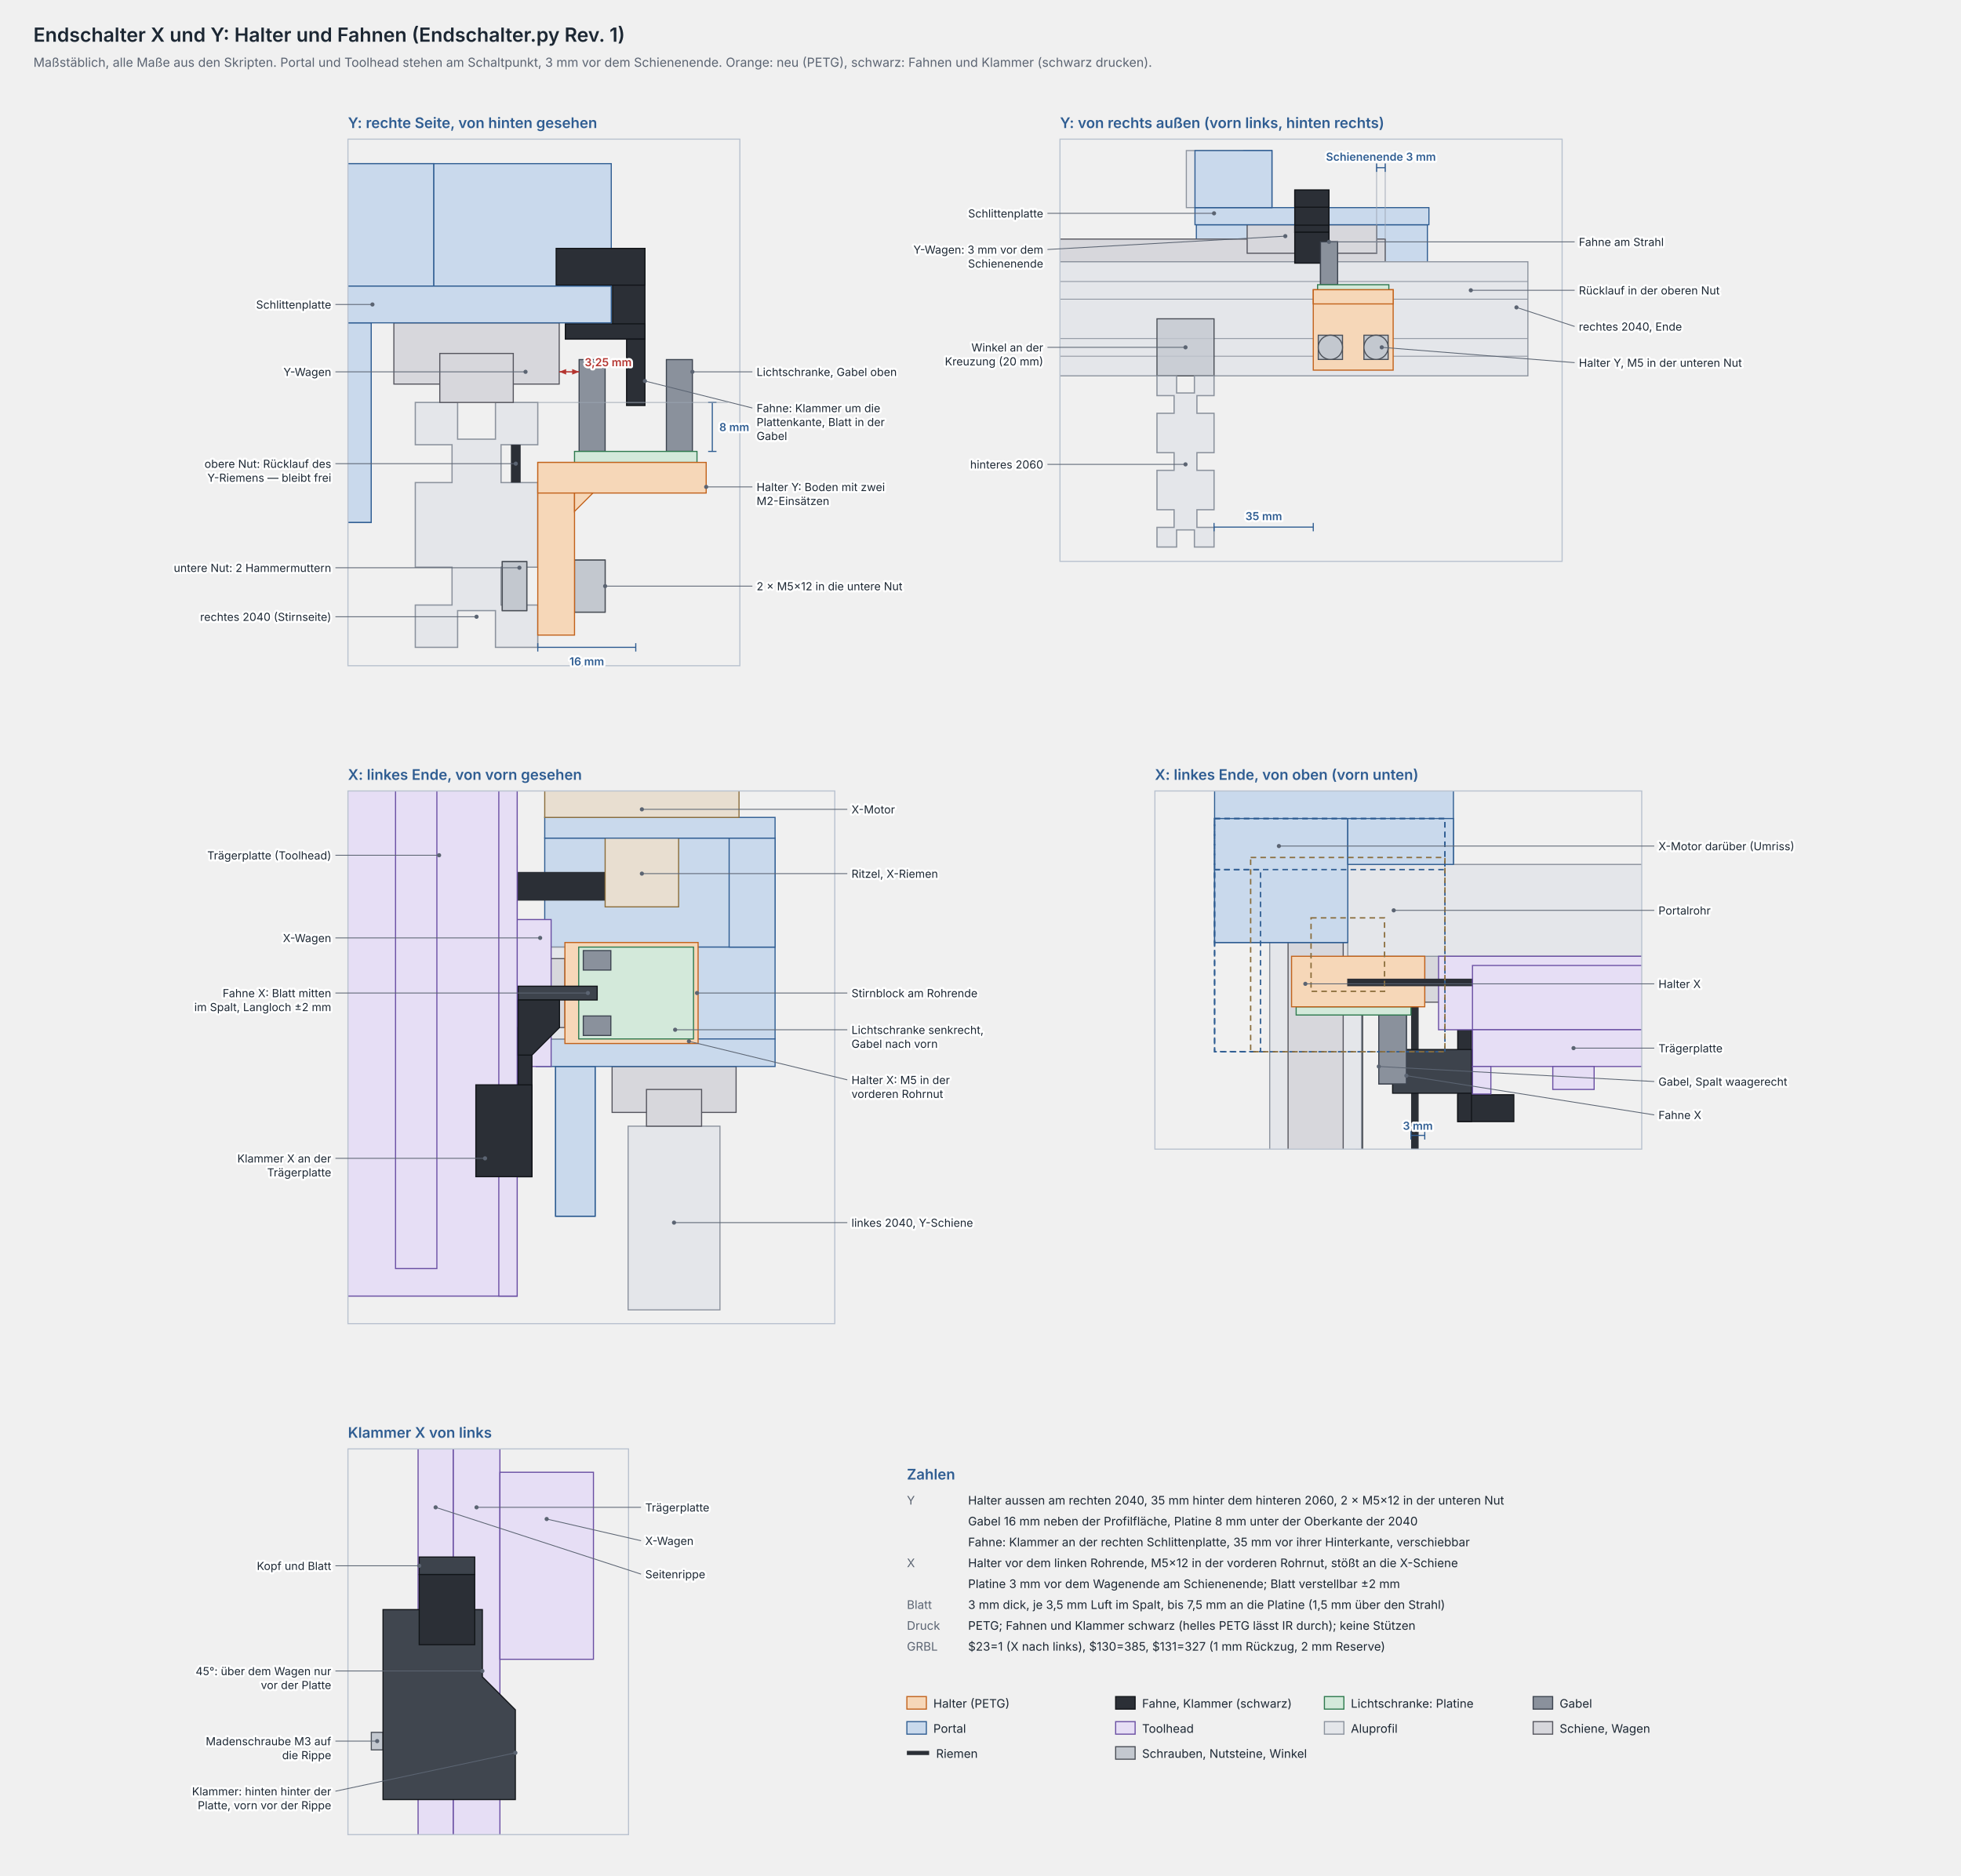
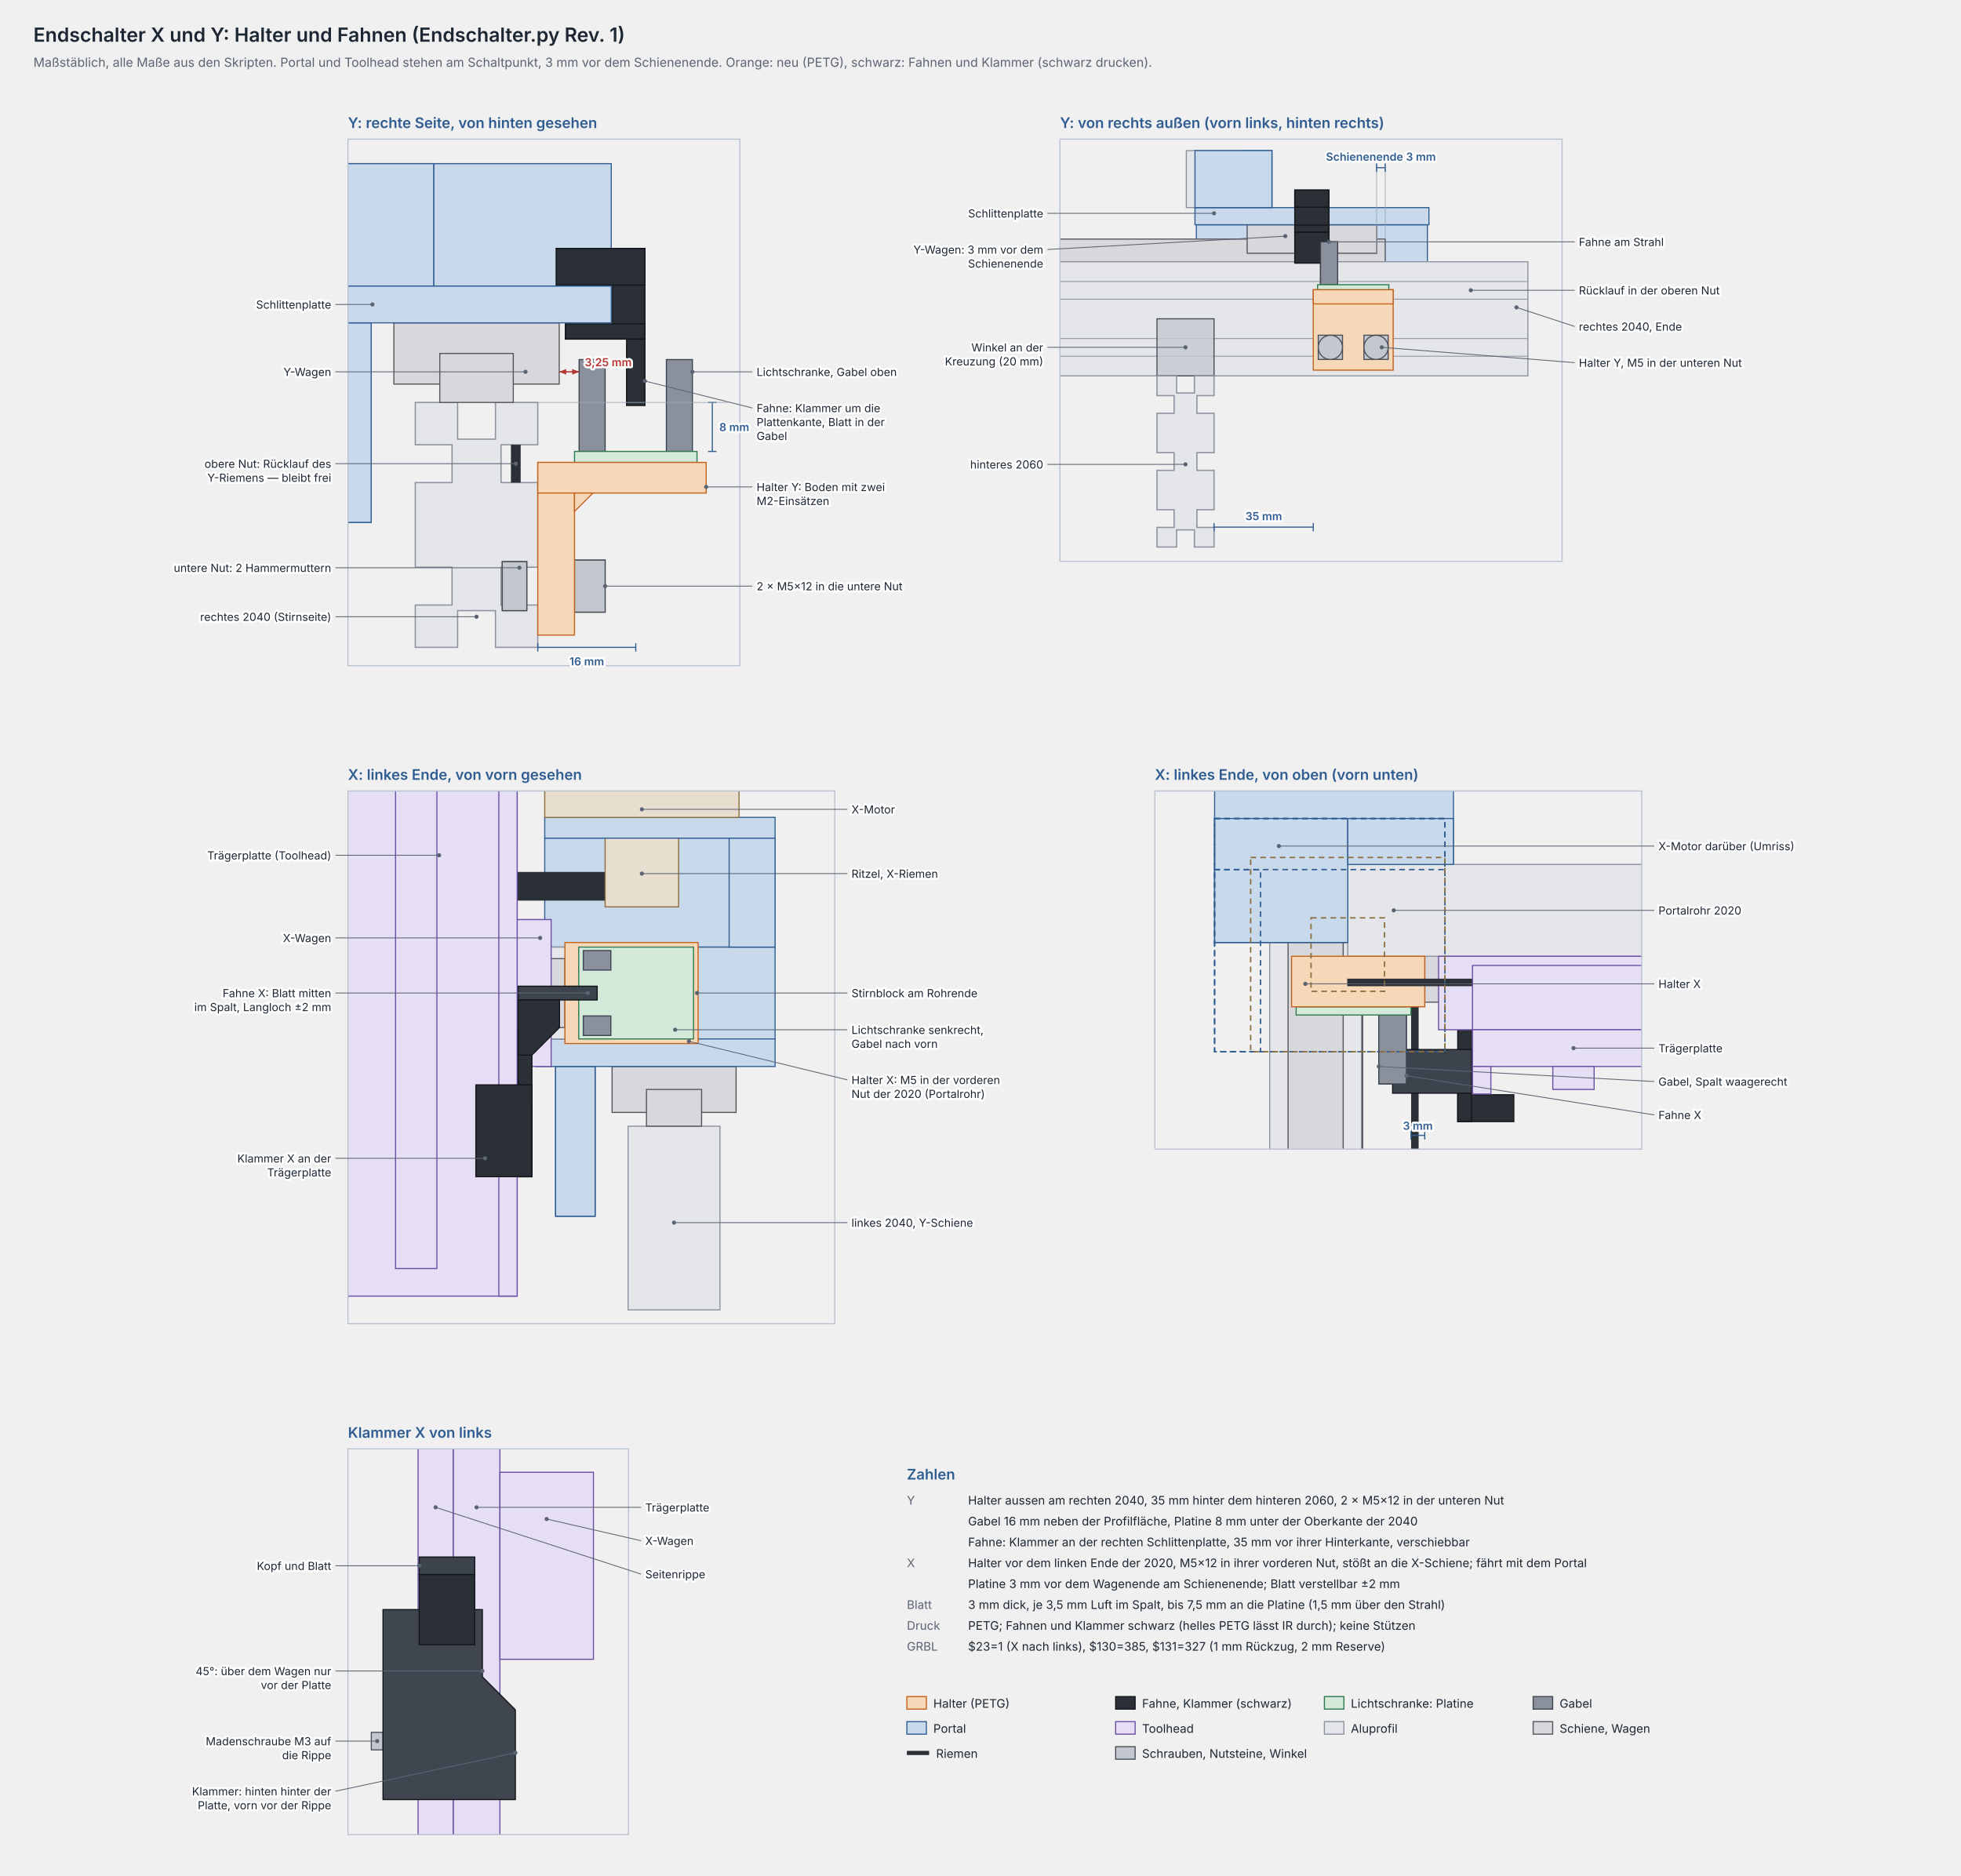
<svg xmlns="http://www.w3.org/2000/svg" width="1409" height="1348" viewBox="0 0 1409 1348" font-family="Inter, Helvetica, Arial, sans-serif">
  <text x="24.0" y="30.0" font-size="14" fill="#1c2733" text-anchor="start" font-weight="600">Endschalter X und Y: Halter und Fahnen (Endschalter.py Rev. 1)</text>
  <text x="24.0" y="48.0" font-size="9" fill="#5b6472" text-anchor="start">Maßstäblich, alle Maße aus den Skripten. Portal und Toolhead stehen am Schaltpunkt, 3 mm vor dem Schienenende. Orange: neu (PETG), schwarz: Fahnen und Klammer (schwarz drucken).</text>
  <clipPath id="y1">
    <rect x="250.0" y="100.0" width="281.6" height="378.4" />
  </clipPath>
  <g clip-path="url(#y1)">
    <polygon points="298.4,465.2 328.8,465.2 328.8,438.8 356.0,438.8 356.0,465.2 386.4,465.2 386.4,434.8 360.0,434.8 360.0,407.6 386.4,407.6 386.4,346.8 360.0,346.8 360.0,319.6 386.4,319.6 386.4,289.2 356.0,289.2 356.0,315.6 328.8,315.6 328.8,289.2 298.4,289.2 298.4,319.6 324.8,319.6 324.8,346.8 298.4,346.8 298.4,407.6 324.8,407.6 324.8,434.8 298.4,434.8" fill="#e4e6ea" stroke="#8c939e" stroke-width="0.9" />
    <rect x="-1888.4" y="117.6" width="2200.0" height="88.0" fill="#e4e6ea" stroke="#8c939e" stroke-width="0.8" />
    <rect x="228.9" y="232.0" width="37.8" height="143.4" fill="#c9d9ec" stroke="#2f5d92" stroke-width="0.8" />
    <rect x="311.6" y="117.6" width="127.6" height="88.0" fill="#c9d9ec" stroke="#2f5d92" stroke-width="0.8" />
    <rect x="210.4" y="117.6" width="101.2" height="88.0" fill="#c9d9ec" stroke="#2f5d92" stroke-width="0.8" />
    <rect x="440.1" y="178.5" width="23.3" height="65.1" fill="#2b2f36" stroke="#111418" stroke-width="0.8" />
    <rect x="399.6" y="178.5" width="63.8" height="26.4" fill="#2b2f36" stroke="#111418" stroke-width="0.8" />
    <rect x="406.2" y="232.7" width="57.2" height="11.0" fill="#2b2f36" stroke="#111418" stroke-width="0.8" />
    <rect x="450.2" y="243.7" width="13.2" height="47.7" fill="#2b2f36" stroke="#111418" stroke-width="0.8" />
    <rect x="416.1" y="258.4" width="18.7" height="66.0" fill="#8a919c" stroke="#3d4450" stroke-width="0.8" />
    <rect x="478.8" y="258.4" width="18.7" height="66.0" fill="#8a919c" stroke="#3d4450" stroke-width="0.8" />
    <rect x="412.8" y="402.5" width="22.0" height="37.4" fill="#c3c8cf" stroke="#4a4f57" stroke-width="0.8" />
    <rect x="360.9" y="403.6" width="17.6" height="35.2" fill="#c3c8cf" stroke="#4a4f57" stroke-width="0.8" />
    <rect x="283.0" y="232.0" width="118.8" height="44.0" fill="#d7d7dc" stroke="#55555e" stroke-width="0.8" />
    <rect x="316.0" y="254.0" width="52.8" height="35.2" fill="#d7d7dc" stroke="#55555e" stroke-width="0.8" />
    <rect x="412.8" y="402.5" width="22.0" height="37.4" fill="#c3c8cf" stroke="#4a4f57" stroke-width="0.8" />
    <rect x="412.8" y="324.4" width="88.0" height="7.9" fill="#d3e9da" stroke="#2f7a4f" stroke-width="0.8" />
    <rect x="360.9" y="403.6" width="17.6" height="35.2" fill="#c3c8cf" stroke="#4a4f57" stroke-width="0.8" />
    <rect x="386.4" y="332.3" width="26.4" height="124.1" fill="#f6d7b8" stroke="#c2621b" stroke-width="0.8" />
    <rect x="386.4" y="332.3" width="121.0" height="22.0" fill="#f6d7b8" stroke="#c2621b" stroke-width="0.8" />
    <polygon points="412.8,354.3 426.0,354.3 412.8,367.5" fill="#f6d7b8" stroke="#c2621b" stroke-width="0.8" />
    <rect x="228.9" y="232.0" width="37.8" height="143.4" fill="#c9d9ec" stroke="#2f5d92" stroke-width="0.8" />
    <rect x="210.4" y="205.6" width="228.8" height="26.4" fill="#c9d9ec" stroke="#2f5d92" stroke-width="0.8" />
    <rect x="367.5" y="320.0" width="6.2" height="26.4" fill="#2b2f36" stroke="#2b2f36" stroke-width="0.8" />
  </g>
  <rect x="250.0" y="100.0" width="281.6" height="378.4" fill="none" stroke="#b9c2cf" stroke-width="0.8" />
  <text x="250.0" y="92.0" font-size="10.5" fill="#2f5d92" text-anchor="start" font-weight="600">Y: rechte Seite, von hinten gesehen</text>
  <line x1="267.6" y1="218.8" x2="241.0" y2="218.8" stroke="#5b6472" stroke-width="0.6" />
  <circle cx="267.6" cy="218.8" r="1.5" fill="#5b6472" />
  <text x="238.0" y="221.8" font-size="8.0" fill="#1c2733" text-anchor="end" stroke="#ffffff" stroke-width="3" stroke-linejoin="round" paint-order="stroke">Schlittenplatte</text>
  <line x1="377.6" y1="267.2" x2="241.0" y2="267.2" stroke="#5b6472" stroke-width="0.6" />
  <circle cx="377.6" cy="267.2" r="1.5" fill="#5b6472" />
  <text x="238.0" y="270.2" font-size="8.0" fill="#1c2733" text-anchor="end" stroke="#ffffff" stroke-width="3" stroke-linejoin="round" paint-order="stroke">Y-Wagen</text>
  <line x1="370.6" y1="333.2" x2="241.0" y2="333.2" stroke="#5b6472" stroke-width="0.6" />
  <circle cx="370.6" cy="333.2" r="1.5" fill="#5b6472" />
  <text x="238.0" y="336.2" font-size="8.0" fill="#1c2733" text-anchor="end" stroke="#ffffff" stroke-width="3" stroke-linejoin="round" paint-order="stroke">obere Nut: Rücklauf des</text>
  <text x="238.0" y="346.2" font-size="8.0" fill="#1c2733" text-anchor="end" stroke="#ffffff" stroke-width="3" stroke-linejoin="round" paint-order="stroke">Y-Riemens — bleibt frei</text>
  <line x1="373.2" y1="408.0" x2="241.0" y2="408.0" stroke="#5b6472" stroke-width="0.6" />
  <circle cx="373.2" cy="408.0" r="1.5" fill="#5b6472" />
  <text x="238.0" y="411.0" font-size="8.0" fill="#1c2733" text-anchor="end" stroke="#ffffff" stroke-width="3" stroke-linejoin="round" paint-order="stroke">untere Nut: 2 Hammermuttern</text>
  <line x1="342.4" y1="443.2" x2="241.0" y2="443.2" stroke="#5b6472" stroke-width="0.6" />
  <circle cx="342.4" cy="443.2" r="1.5" fill="#5b6472" />
  <text x="238.0" y="446.2" font-size="8.0" fill="#1c2733" text-anchor="end" stroke="#ffffff" stroke-width="3" stroke-linejoin="round" paint-order="stroke">rechtes 2040 (Stirnseite)</text>
  <line x1="497.5" y1="267.2" x2="540.6" y2="267.2" stroke="#5b6472" stroke-width="0.6" />
  <circle cx="497.5" cy="267.2" r="1.5" fill="#5b6472" />
  <text x="543.6" y="270.2" font-size="8.0" fill="#1c2733" text-anchor="start" stroke="#ffffff" stroke-width="3" stroke-linejoin="round" paint-order="stroke">Lichtschranke, Gabel oben</text>
  <line x1="463.4" y1="273.8" x2="540.6" y2="293.2" stroke="#5b6472" stroke-width="0.6" />
  <circle cx="463.4" cy="273.8" r="1.5" fill="#5b6472" />
  <text x="543.6" y="296.2" font-size="8.0" fill="#1c2733" text-anchor="start" stroke="#ffffff" stroke-width="3" stroke-linejoin="round" paint-order="stroke">Fahne: Klammer um die</text>
  <text x="543.6" y="306.2" font-size="8.0" fill="#1c2733" text-anchor="start" stroke="#ffffff" stroke-width="3" stroke-linejoin="round" paint-order="stroke">Plattenkante, Blatt in der</text>
  <text x="543.6" y="316.2" font-size="8.0" fill="#1c2733" text-anchor="start" stroke="#ffffff" stroke-width="3" stroke-linejoin="round" paint-order="stroke">Gabel</text>
  <line x1="507.4" y1="349.9" x2="540.6" y2="349.9" stroke="#5b6472" stroke-width="0.6" />
  <circle cx="507.4" cy="349.9" r="1.5" fill="#5b6472" />
  <text x="543.6" y="352.9" font-size="8.0" fill="#1c2733" text-anchor="start" stroke="#ffffff" stroke-width="3" stroke-linejoin="round" paint-order="stroke">Halter Y: Boden mit zwei</text>
  <text x="543.6" y="362.9" font-size="8.0" fill="#1c2733" text-anchor="start" stroke="#ffffff" stroke-width="3" stroke-linejoin="round" paint-order="stroke">M2-Einsätzen</text>
  <line x1="434.8" y1="421.2" x2="540.6" y2="421.2" stroke="#5b6472" stroke-width="0.6" />
  <circle cx="434.8" cy="421.2" r="1.5" fill="#5b6472" />
  <text x="543.6" y="424.2" font-size="8.0" fill="#1c2733" text-anchor="start" stroke="#ffffff" stroke-width="3" stroke-linejoin="round" paint-order="stroke">2 × M5×12 in die untere Nut</text>
  <line x1="386.4" y1="465.2" x2="456.8" y2="465.2" stroke="#2f5d92" stroke-width="0.8" />
  <line x1="386.4" y1="462.2" x2="386.4" y2="468.2" stroke="#2f5d92" stroke-width="0.8" />
  <line x1="456.8" y1="462.2" x2="456.8" y2="468.2" stroke="#2f5d92" stroke-width="0.8" />
  <text x="421.6" y="478.2" font-size="8.0" fill="#2f5d92" text-anchor="middle" font-weight="600" stroke="#ffffff" stroke-width="3" stroke-linejoin="round" paint-order="stroke">16 mm</text>
  <line x1="511.8" y1="324.4" x2="511.8" y2="289.2" stroke="#2f5d92" stroke-width="0.8" />
  <line x1="508.8" y1="324.4" x2="514.8" y2="324.4" stroke="#2f5d92" stroke-width="0.8" />
  <line x1="508.8" y1="289.2" x2="514.8" y2="289.2" stroke="#2f5d92" stroke-width="0.8" />
  <text x="516.8" y="309.8" font-size="8.0" fill="#2f5d92" text-anchor="start" font-weight="600" stroke="#ffffff" stroke-width="3" stroke-linejoin="round" paint-order="stroke">8 mm</text>
  <line x1="386.4" y1="289.2" x2="522.8" y2="289.2" stroke="#9aa4b1" stroke-width="0.5" />
  <line x1="401.8" y1="267.2" x2="416.1" y2="267.2" stroke="#b4342f" stroke-width="0.9" />
  <polygon points="401.8,267.2 406.8,265.2 406.8,269.2" fill="#b4342f" />
  <polygon points="416.1,267.2 411.1,269.2 411.1,265.2" fill="#b4342f" />
  <text x="420.1" y="263.2" font-size="8.0" fill="#b4342f" text-anchor="start" font-weight="600" stroke="#ffffff" stroke-width="3" stroke-linejoin="round" paint-order="stroke">3,25 mm</text>
  <clipPath id="y2">
    <rect x="761.6" y="100.0" width="360.8" height="303.4" />
  </clipPath>
  <g clip-path="url(#y2)">
    <rect x="988.7" y="161.5" width="36.9" height="66.8" fill="#c9d9ec" stroke="#2f5d92" stroke-width="0.8" />
    <rect x="859.6" y="161.5" width="36.9" height="66.8" fill="#c9d9ec" stroke="#2f5d92" stroke-width="0.8" />
    <rect x="893.4" y="108.2" width="20.5" height="41.0" fill="#c9d9ec" stroke="#2f5d92" stroke-width="0.8" />
    <rect x="852.4" y="108.2" width="41.0" height="41.0" fill="#e4e6ea" stroke="#8c939e" stroke-width="0.8" />
    <rect x="-29.7" y="171.8" width="1025.0" height="16.4" fill="#d7d7dc" stroke="#55555e" stroke-width="0.8" />
    <rect x="-132.2" y="202.5" width="1207.4" height="12.3" fill="#2b2f36" stroke="#2b2f36" stroke-width="0.8" />
    <rect x="978.5" y="241.4" width="20.5" height="16.4" fill="#c3c8cf" stroke="#4a4f57" stroke-width="0.8" />
    <rect x="945.7" y="241.4" width="20.5" height="16.4" fill="#c3c8cf" stroke="#4a4f57" stroke-width="0.8" />
    <rect x="-132.2" y="188.1" width="1230.0" height="82.0" fill="#e4e6ea" stroke="#8c939e" stroke-width="0.8" />
    <line x1="1097.8" y1="256.0" x2="761.6" y2="256.0" stroke="#8c939e" stroke-width="0.6" />
    <line x1="1097.8" y1="243.3" x2="761.6" y2="243.3" stroke="#8c939e" stroke-width="0.6" />
    <line x1="1097.8" y1="215.0" x2="761.6" y2="215.0" stroke="#8c939e" stroke-width="0.6" />
    <line x1="1097.8" y1="202.3" x2="761.6" y2="202.3" stroke="#8c939e" stroke-width="0.6" />
    <rect x="896.1" y="161.5" width="93.1" height="20.5" fill="#d7d7dc" stroke="#55555e" stroke-width="0.8" />
    <rect x="943.6" y="208.2" width="57.4" height="57.8" fill="#f6d7b8" stroke="#c2621b" stroke-width="0.8" />
    <rect x="948.8" y="173.8" width="12.3" height="30.8" fill="#8a919c" stroke="#3d4450" stroke-width="0.8" />
    <rect x="980.0" y="240.9" width="17.4" height="17.4" fill="#c3c8cf" stroke="#4a4f57" stroke-width="0.8" />
    <rect x="947.2" y="240.9" width="17.4" height="17.4" fill="#c3c8cf" stroke="#4a4f57" stroke-width="0.8" />
    <rect x="858.6" y="149.2" width="168.1" height="12.3" fill="#c9d9ec" stroke="#2f5d92" stroke-width="0.8" />
    <rect x="858.6" y="108.2" width="55.3" height="41.0" fill="#c9d9ec" stroke="#2f5d92" stroke-width="0.8" />
    <rect x="930.3" y="136.6" width="24.6" height="30.3" fill="#2b2f36" stroke="#111418" stroke-width="0.8" />
    <rect x="930.3" y="136.6" width="24.6" height="12.3" fill="#2b2f36" stroke="#111418" stroke-width="0.8" />
    <rect x="930.3" y="161.8" width="24.6" height="5.1" fill="#2b2f36" stroke="#111418" stroke-width="0.8" />
    <rect x="930.3" y="166.9" width="24.6" height="22.2" fill="#2b2f36" stroke="#111418" stroke-width="0.8" />
    <rect x="831.3" y="229.1" width="41.0" height="41.0" fill="#c3c8cf" stroke="#4a4f57" stroke-width="0.8" fill-opacity="0.8" />
    <rect x="948.8" y="173.8" width="12.3" height="30.8" fill="#8a919c" stroke="#3d4450" stroke-width="0.8" />
    <rect x="946.7" y="204.6" width="51.2" height="3.7" fill="#d3e9da" stroke="#2f7a4f" stroke-width="0.8" />
    <rect x="943.6" y="208.2" width="57.4" height="10.2" fill="#f6d7b8" stroke="#c2621b" stroke-width="0.8" />
    <polygon points="872.3,393.1 858.2,393.1 858.2,380.8 845.4,380.8 845.4,393.1 831.3,393.1 831.3,379.0 843.6,379.0 843.6,366.3 831.3,366.3 831.3,338.0 843.6,338.0 843.6,325.3 831.3,325.3 831.3,297.0 843.6,297.0 843.6,284.3 831.3,284.3 831.3,270.1 845.4,270.1 845.4,282.4 858.2,282.4 858.2,270.1 872.3,270.1 872.3,284.3 860.0,284.3 860.0,297.0 872.3,297.0 872.3,325.3 860.0,325.3 860.0,338.0 872.3,338.0 872.3,366.3 860.0,366.3 860.0,379.0 872.3,379.0" fill="#e4e6ea" stroke="#8c939e" stroke-width="0.9" />
    <circle cx="988.7" cy="249.6" r="8.7" fill="#c3c8cf" stroke="#4a4f57" stroke-width="0.8" />
    <circle cx="955.9" cy="249.6" r="8.7" fill="#c3c8cf" stroke="#4a4f57" stroke-width="0.8" />
  </g>
  <rect x="761.6" y="100.0" width="360.8" height="303.4" fill="none" stroke="#b9c2cf" stroke-width="0.8" />
  <text x="761.6" y="92.0" font-size="10.5" fill="#2f5d92" text-anchor="start" font-weight="600">Y: von rechts außen (vorn links, hinten rechts)</text>
  <line x1="872.3" y1="153.3" x2="752.6" y2="153.3" stroke="#5b6472" stroke-width="0.6" />
  <circle cx="872.3" cy="153.3" r="1.5" fill="#5b6472" />
  <text x="749.6" y="156.3" font-size="8.0" fill="#1c2733" text-anchor="end" stroke="#ffffff" stroke-width="3" stroke-linejoin="round" paint-order="stroke">Schlittenplatte</text>
  <line x1="923.5" y1="169.7" x2="752.6" y2="179.3" stroke="#5b6472" stroke-width="0.6" />
  <circle cx="923.5" cy="169.7" r="1.5" fill="#5b6472" />
  <text x="749.6" y="182.3" font-size="8.0" fill="#1c2733" text-anchor="end" stroke="#ffffff" stroke-width="3" stroke-linejoin="round" paint-order="stroke">Y-Wagen: 3 mm vor dem</text>
  <text x="749.6" y="192.3" font-size="8.0" fill="#1c2733" text-anchor="end" stroke="#ffffff" stroke-width="3" stroke-linejoin="round" paint-order="stroke">Schienenende</text>
  <line x1="851.8" y1="249.6" x2="752.6" y2="249.6" stroke="#5b6472" stroke-width="0.6" />
  <circle cx="851.8" cy="249.6" r="1.5" fill="#5b6472" />
  <text x="749.6" y="252.6" font-size="8.0" fill="#1c2733" text-anchor="end" stroke="#ffffff" stroke-width="3" stroke-linejoin="round" paint-order="stroke">Winkel an der</text>
  <text x="749.6" y="262.6" font-size="8.0" fill="#1c2733" text-anchor="end" stroke="#ffffff" stroke-width="3" stroke-linejoin="round" paint-order="stroke">Kreuzung (20 mm)</text>
  <line x1="851.8" y1="333.7" x2="752.6" y2="333.7" stroke="#5b6472" stroke-width="0.6" />
  <circle cx="851.8" cy="333.7" r="1.5" fill="#5b6472" />
  <text x="749.6" y="336.7" font-size="8.0" fill="#1c2733" text-anchor="end" stroke="#ffffff" stroke-width="3" stroke-linejoin="round" paint-order="stroke">hinteres 2060</text>
  <line x1="954.9" y1="173.8" x2="1131.4" y2="173.8" stroke="#5b6472" stroke-width="0.6" />
  <circle cx="954.9" cy="173.8" r="1.5" fill="#5b6472" />
  <text x="1134.4" y="176.8" font-size="8.0" fill="#1c2733" text-anchor="start" stroke="#ffffff" stroke-width="3" stroke-linejoin="round" paint-order="stroke">Fahne am Strahl</text>
  <line x1="1056.8" y1="208.6" x2="1131.4" y2="208.6" stroke="#5b6472" stroke-width="0.6" />
  <circle cx="1056.8" cy="208.6" r="1.5" fill="#5b6472" />
  <text x="1134.4" y="211.6" font-size="8.0" fill="#1c2733" text-anchor="start" stroke="#ffffff" stroke-width="3" stroke-linejoin="round" paint-order="stroke">Rücklauf in der oberen Nut</text>
  <line x1="1089.6" y1="220.9" x2="1131.4" y2="234.6" stroke="#5b6472" stroke-width="0.6" />
  <circle cx="1089.6" cy="220.9" r="1.5" fill="#5b6472" />
  <text x="1134.4" y="237.6" font-size="8.0" fill="#1c2733" text-anchor="start" stroke="#ffffff" stroke-width="3" stroke-linejoin="round" paint-order="stroke">rechtes 2040, Ende</text>
  <line x1="992.8" y1="249.6" x2="1131.4" y2="260.6" stroke="#5b6472" stroke-width="0.6" />
  <circle cx="992.8" cy="249.6" r="1.5" fill="#5b6472" />
  <text x="1134.4" y="263.6" font-size="8.0" fill="#1c2733" text-anchor="start" stroke="#ffffff" stroke-width="3" stroke-linejoin="round" paint-order="stroke">Halter Y, M5 in der unteren Nut</text>
  <line x1="943.6" y1="378.8" x2="872.3" y2="378.8" stroke="#2f5d92" stroke-width="0.8" />
  <line x1="943.6" y1="375.8" x2="943.6" y2="381.8" stroke="#2f5d92" stroke-width="0.8" />
  <line x1="872.3" y1="375.8" x2="872.3" y2="381.8" stroke="#2f5d92" stroke-width="0.8" />
  <text x="908.0" y="373.8" font-size="8.0" fill="#2f5d92" text-anchor="middle" font-weight="600" stroke="#ffffff" stroke-width="3" stroke-linejoin="round" paint-order="stroke">35 mm</text>
  <line x1="995.3" y1="171.8" x2="995.3" y2="117.4" stroke="#9aa4b1" stroke-width="0.5" />
  <line x1="989.1" y1="182.0" x2="989.1" y2="117.4" stroke="#9aa4b1" stroke-width="0.5" />
  <line x1="995.3" y1="120.5" x2="989.1" y2="120.5" stroke="#2f5d92" stroke-width="0.8" />
  <line x1="995.3" y1="117.5" x2="995.3" y2="123.5" stroke="#2f5d92" stroke-width="0.8" />
  <line x1="989.1" y1="117.5" x2="989.1" y2="123.5" stroke="#2f5d92" stroke-width="0.8" />
  <text x="992.2" y="115.5" font-size="8.0" fill="#2f5d92" text-anchor="middle" font-weight="600" stroke="#ffffff" stroke-width="3" stroke-linejoin="round" paint-order="stroke">Schienenende 3 mm</text>
  <clipPath id="x3">
    <rect x="250.0" y="568.4" width="349.8" height="382.8" />
  </clipPath>
  <g clip-path="url(#x3)">
    <rect x="399.2" y="766.4" width="28.4" height="107.6" fill="#c9d9ec" stroke="#2f5d92" stroke-width="0.8" />
    <rect x="439.8" y="766.4" width="89.1" height="33.0" fill="#d7d7dc" stroke="#55555e" stroke-width="0.8" />
    <rect x="385.3" y="680.6" width="75.9" height="66.0" fill="#c9d9ec" stroke="#2f5d92" stroke-width="0.8" />
    <rect x="391.4" y="602.2" width="165.5" height="78.4" fill="#c9d9ec" stroke="#2f5d92" stroke-width="0.8" />
    <rect x="399.2" y="766.4" width="28.4" height="107.6" fill="#c9d9ec" stroke="#2f5d92" stroke-width="0.8" />
    <rect x="461.2" y="680.6" width="95.7" height="66.0" fill="#c9d9ec" stroke="#2f5d92" stroke-width="0.8" />
    <rect x="385.3" y="746.6" width="171.6" height="19.8" fill="#c9d9ec" stroke="#2f5d92" stroke-width="0.8" />
    <rect x="-1188.8" y="680.6" width="1650.0" height="66.0" fill="#e4e6ea" stroke="#8c939e" stroke-width="0.8" />
    <rect x="408.4" y="704.0" width="51.1" height="19.1" fill="#f6d7b8" stroke="#c2621b" stroke-width="0.8" />
    <rect x="371.6" y="627.0" width="89.6" height="19.8" fill="#2b2f36" stroke="#2b2f36" stroke-width="0.8" />
    <rect x="434.8" y="598.9" width="52.8" height="52.8" fill="#e8ded0" stroke="#8a6d3b" stroke-width="0.8" />
    <rect x="-1079.1" y="688.9" width="1485.0" height="49.5" fill="#d7d7dc" stroke="#55555e" stroke-width="0.8" />
    <rect x="405.9" y="677.3" width="95.7" height="72.6" fill="#f6d7b8" stroke="#c2621b" stroke-width="0.8" />
    <rect x="415.8" y="680.6" width="82.5" height="66.0" fill="#d3e9da" stroke="#2f7a4f" stroke-width="0.8" />
    <rect x="341.9" y="794.9" width="40.3" height="50.7" fill="#2b2f36" stroke="#111418" stroke-width="0.8" />
    <rect x="202.0" y="660.8" width="194.0" height="105.6" fill="#e6def5" stroke="#6a4fa3" stroke-width="0.8" />
    <rect x="226.4" y="608.0" width="145.2" height="52.8" fill="#e6def5" stroke="#6a4fa3" stroke-width="0.8" />
    <rect x="523.9" y="602.2" width="33.0" height="78.4" fill="#c9d9ec" stroke="#2f5d92" stroke-width="0.8" />
    <rect x="391.4" y="587.4" width="165.5" height="14.9" fill="#c9d9ec" stroke="#2f5d92" stroke-width="0.8" />
    <rect x="391.4" y="465.3" width="139.6" height="122.1" fill="#e8ded0" stroke="#8a6d3b" stroke-width="0.8" />
    <rect x="226.4" y="334.1" width="145.2" height="597.3" fill="#e6def5" stroke="#6a4fa3" stroke-width="0.8" />
    <rect x="419.1" y="730.1" width="19.8" height="14.0" fill="#8a919c" stroke="#3d4450" stroke-width="0.8" />
    <rect x="419.1" y="683.1" width="19.8" height="14.0" fill="#8a919c" stroke="#3d4450" stroke-width="0.8" />
    <rect x="284.2" y="251.6" width="29.7" height="660.0" fill="#e6def5" stroke="#6a4fa3" stroke-width="0.8" />
    <rect x="372.3" y="708.7" width="56.8" height="9.9" fill="#3d434c" stroke="#111418" stroke-width="0.8" />
    <rect x="358.4" y="235.1" width="13.2" height="696.3" fill="#e6def5" stroke="#6a4fa3" stroke-width="0.8" />
    <rect x="372.3" y="738.4" width="9.9" height="107.2" fill="#2b2f36" stroke="#111418" stroke-width="0.8" />
    <rect x="341.9" y="779.6" width="40.3" height="66.0" fill="#2b2f36" stroke="#111418" stroke-width="0.8" />
    <polygon points="372.3,718.6 402.0,718.6 402.0,738.4 382.2,758.2 372.3,758.2" fill="#2b2f36" stroke="#111418" stroke-width="0.8" />
    <rect x="451.3" y="809.3" width="66.0" height="132.0" fill="#e4e6ea" stroke="#8c939e" stroke-width="0.8" />
    <rect x="464.5" y="782.9" width="39.6" height="26.4" fill="#d7d7dc" stroke="#55555e" stroke-width="0.8" />
  </g>
  <rect x="250.0" y="568.4" width="349.8" height="382.8" fill="none" stroke="#b9c2cf" stroke-width="0.8" />
  <text x="250.0" y="560.4" font-size="10.5" fill="#2f5d92" text-anchor="start" font-weight="600">X: linkes Ende, von vorn gesehen</text>
  <line x1="315.5" y1="614.6" x2="241.0" y2="614.6" stroke="#5b6472" stroke-width="0.6" />
  <circle cx="315.5" cy="614.6" r="1.5" fill="#5b6472" />
  <text x="238.0" y="617.6" font-size="8.0" fill="#1c2733" text-anchor="end" stroke="#ffffff" stroke-width="3" stroke-linejoin="round" paint-order="stroke">Trägerplatte (Toolhead)</text>
  <line x1="388.1" y1="674.0" x2="241.0" y2="674.0" stroke="#5b6472" stroke-width="0.6" />
  <circle cx="388.1" cy="674.0" r="1.5" fill="#5b6472" />
  <text x="238.0" y="677.0" font-size="8.0" fill="#1c2733" text-anchor="end" stroke="#ffffff" stroke-width="3" stroke-linejoin="round" paint-order="stroke">X-Wagen</text>
  <line x1="422.4" y1="713.6" x2="241.0" y2="713.6" stroke="#5b6472" stroke-width="0.6" />
  <circle cx="422.4" cy="713.6" r="1.5" fill="#5b6472" />
  <text x="238.0" y="716.6" font-size="8.0" fill="#1c2733" text-anchor="end" stroke="#ffffff" stroke-width="3" stroke-linejoin="round" paint-order="stroke">Fahne X: Blatt mitten</text>
  <text x="238.0" y="726.6" font-size="8.0" fill="#1c2733" text-anchor="end" stroke="#ffffff" stroke-width="3" stroke-linejoin="round" paint-order="stroke">im Spalt, Langloch ±2 mm</text>
  <line x1="348.5" y1="832.4" x2="241.0" y2="832.4" stroke="#5b6472" stroke-width="0.6" />
  <circle cx="348.5" cy="832.4" r="1.5" fill="#5b6472" />
  <text x="238.0" y="835.4" font-size="8.0" fill="#1c2733" text-anchor="end" stroke="#ffffff" stroke-width="3" stroke-linejoin="round" paint-order="stroke">Klammer X an der</text>
  <text x="238.0" y="845.4" font-size="8.0" fill="#1c2733" text-anchor="end" stroke="#ffffff" stroke-width="3" stroke-linejoin="round" paint-order="stroke">Trägerplatte</text>
  <line x1="461.2" y1="581.6" x2="608.8" y2="581.6" stroke="#5b6472" stroke-width="0.6" />
  <circle cx="461.2" cy="581.6" r="1.5" fill="#5b6472" />
  <text x="611.8" y="584.6" font-size="8.0" fill="#1c2733" text-anchor="start" stroke="#ffffff" stroke-width="3" stroke-linejoin="round" paint-order="stroke">X-Motor</text>
  <line x1="461.2" y1="627.8" x2="608.8" y2="627.8" stroke="#5b6472" stroke-width="0.6" />
  <circle cx="461.2" cy="627.8" r="1.5" fill="#5b6472" />
  <text x="611.8" y="630.8" font-size="8.0" fill="#1c2733" text-anchor="start" stroke="#ffffff" stroke-width="3" stroke-linejoin="round" paint-order="stroke">Ritzel, X-Riemen</text>
  <line x1="500.8" y1="713.6" x2="608.8" y2="713.6" stroke="#5b6472" stroke-width="0.6" />
  <circle cx="500.8" cy="713.6" r="1.5" fill="#5b6472" />
  <text x="611.8" y="716.6" font-size="8.0" fill="#1c2733" text-anchor="start" stroke="#ffffff" stroke-width="3" stroke-linejoin="round" paint-order="stroke">Stirnblock am Rohrende</text>
  <line x1="485.1" y1="740.0" x2="608.8" y2="740.0" stroke="#5b6472" stroke-width="0.6" />
  <circle cx="485.1" cy="740.0" r="1.5" fill="#5b6472" />
  <text x="611.8" y="743.0" font-size="8.0" fill="#1c2733" text-anchor="start" stroke="#ffffff" stroke-width="3" stroke-linejoin="round" paint-order="stroke">Lichtschranke senkrecht,</text>
  <text x="611.8" y="753.0" font-size="8.0" fill="#1c2733" text-anchor="start" stroke="#ffffff" stroke-width="3" stroke-linejoin="round" paint-order="stroke">Gabel nach vorn</text>
  <line x1="495.0" y1="748.3" x2="608.8" y2="776.0" stroke="#5b6472" stroke-width="0.6" />
  <circle cx="495.0" cy="748.3" r="1.5" fill="#5b6472" />
-   <text x="611.8" y="779.0" font-size="8.0" fill="#1c2733" text-anchor="start" stroke="#ffffff" stroke-width="3" stroke-linejoin="round" paint-order="stroke">Halter X: M5 in der</text>
-   <text x="611.8" y="789.0" font-size="8.0" fill="#1c2733" text-anchor="start" stroke="#ffffff" stroke-width="3" stroke-linejoin="round" paint-order="stroke">vorderen Rohrnut</text>
+   <text x="611.8" y="779.0" font-size="8.0" fill="#1c2733" text-anchor="start" stroke="#ffffff" stroke-width="3" stroke-linejoin="round" paint-order="stroke">Halter X: M5 in der vorderen</text>
+   <text x="611.8" y="789.0" font-size="8.0" fill="#1c2733" text-anchor="start" stroke="#ffffff" stroke-width="3" stroke-linejoin="round" paint-order="stroke">Nut der 2020 (Portalrohr)</text>
  <line x1="484.3" y1="878.6" x2="608.8" y2="878.6" stroke="#5b6472" stroke-width="0.6" />
  <circle cx="484.3" cy="878.6" r="1.5" fill="#5b6472" />
  <text x="611.8" y="881.6" font-size="8.0" fill="#1c2733" text-anchor="start" stroke="#ffffff" stroke-width="3" stroke-linejoin="round" paint-order="stroke">linkes 2040, Y-Schiene</text>
  <clipPath id="x4">
    <rect x="829.8" y="568.4" width="349.8" height="257.4" />
  </clipPath>
  <g clip-path="url(#x4)">
    <rect x="1014.3" y="-910.0" width="4.6" height="3300.0" fill="#2b2f36" stroke="#2b2f36" stroke-width="0.8" />
    <rect x="974.4" y="-910.0" width="4.6" height="3300.0" fill="#2b2f36" stroke="#2b2f36" stroke-width="0.8" />
    <rect x="912.3" y="-910.0" width="66.0" height="3300.0" fill="#e4e6ea" stroke="#8c939e" stroke-width="0.8" />
    <rect x="1047.4" y="731.3" width="40.3" height="8.2" fill="#2b2f36" stroke="#111418" stroke-width="0.8" />
    <rect x="925.5" y="-910.0" width="39.6" height="3300.0" fill="#d7d7dc" stroke="#55555e" stroke-width="0.8" />
    <rect x="1047.4" y="786.7" width="40.3" height="19.3" fill="#2b2f36" stroke="#111418" stroke-width="0.8" />
    <rect x="900.8" y="467.1" width="89.1" height="149.8" fill="#d7d7dc" stroke="#55555e" stroke-width="0.8" />
    <rect x="1002.0" y="616.3" width="28.4" height="59.4" fill="#c9d9ec" stroke="#2f5d92" stroke-width="0.8" />
    <rect x="1002.0" y="408.4" width="28.4" height="59.4" fill="#c9d9ec" stroke="#2f5d92" stroke-width="0.8" />
    <rect x="872.7" y="406.7" width="171.6" height="270.6" fill="#c9d9ec" stroke="#2f5d92" stroke-width="0.8" />
    <rect x="1047.4" y="731.3" width="9.9" height="74.7" fill="#2b2f36" stroke="#111418" stroke-width="0.8" />
    <rect x="990.7" y="729.4" width="19.8" height="49.5" fill="#8a919c" stroke="#3d4450" stroke-width="0.8" />
    <rect x="1000.6" y="754.2" width="56.8" height="31.4" fill="#3d434c" stroke="#111418" stroke-width="0.8" />
    <rect x="970.0" y="680.6" width="51.1" height="6.6" fill="#f6d7b8" stroke="#c2621b" stroke-width="0.8" />
    <rect x="1023.7" y="687.2" width="1485.0" height="33.0" fill="#d7d7dc" stroke="#55555e" stroke-width="0.8" />
    <rect x="990.7" y="729.4" width="19.8" height="49.5" fill="#8a919c" stroke="#3d4450" stroke-width="0.8" />
    <rect x="968.4" y="621.2" width="1650.0" height="66.0" fill="#e4e6ea" stroke="#8c939e" stroke-width="0.8" />
    <rect x="872.7" y="588.2" width="95.7" height="89.1" fill="#c9d9ec" stroke="#2f5d92" stroke-width="0.8" />
    <rect x="968.4" y="588.2" width="75.9" height="33.0" fill="#c9d9ec" stroke="#2f5d92" stroke-width="0.8" />
    <rect x="931.3" y="723.5" width="82.5" height="5.9" fill="#d3e9da" stroke="#2f7a4f" stroke-width="0.8" />
    <rect x="928.0" y="687.2" width="95.7" height="36.3" fill="#f6d7b8" stroke="#c2621b" stroke-width="0.8" />
    <rect x="1033.6" y="687.2" width="194.0" height="52.8" fill="#e6def5" stroke="#6a4fa3" stroke-width="0.8" />
    <rect x="968.4" y="703.7" width="89.6" height="4.6" fill="#2b2f36" stroke="#2b2f36" stroke-width="0.8" />
    <rect x="1058.0" y="693.8" width="145.2" height="46.2" fill="#e6def5" stroke="#6a4fa3" stroke-width="0.8" />
    <rect x="872.7" y="588.2" width="165.5" height="36.7" fill="none" stroke="#2f5d92" stroke-width="1.0" stroke-dasharray="4 3" />
    <rect x="872.7" y="624.9" width="33.0" height="130.8" fill="none" stroke="#2f5d92" stroke-width="1.0" stroke-dasharray="4 3" />
    <rect x="942.0" y="659.6" width="52.8" height="52.8" fill="none" stroke="#8a6d3b" stroke-width="1.0" stroke-dasharray="4 3" />
    <rect x="872.7" y="588.2" width="165.5" height="167.6" fill="none" stroke="#2f5d92" stroke-width="1.0" stroke-dasharray="4 3" />
    <rect x="898.6" y="616.2" width="139.6" height="139.6" fill="none" stroke="#8a6d3b" stroke-width="1.0" stroke-dasharray="4 3" />
    <rect x="1058.0" y="740.0" width="145.2" height="26.4" fill="#e6def5" stroke="#6a4fa3" stroke-width="0.8" />
    <rect x="1115.7" y="766.4" width="29.7" height="16.5" fill="#e6def5" stroke="#6a4fa3" stroke-width="0.8" />
    <rect x="1058.0" y="766.4" width="13.2" height="19.8" fill="#e6def5" stroke="#6a4fa3" stroke-width="0.8" />
  </g>
  <rect x="829.8" y="568.4" width="349.8" height="257.4" fill="none" stroke="#b9c2cf" stroke-width="0.8" />
  <text x="829.8" y="560.4" font-size="10.5" fill="#2f5d92" text-anchor="start" font-weight="600">X: linkes Ende, von oben (vorn unten)</text>
  <line x1="918.9" y1="608.0" x2="1188.6" y2="608.0" stroke="#5b6472" stroke-width="0.6" />
  <circle cx="918.9" cy="608.0" r="1.5" fill="#5b6472" />
  <text x="1191.6" y="611.0" font-size="8.0" fill="#1c2733" text-anchor="start" stroke="#ffffff" stroke-width="3" stroke-linejoin="round" paint-order="stroke">X-Motor darüber (Umriss)</text>
  <line x1="1001.4" y1="654.2" x2="1188.6" y2="654.2" stroke="#5b6472" stroke-width="0.6" />
  <circle cx="1001.4" cy="654.2" r="1.5" fill="#5b6472" />
-   <text x="1191.6" y="657.2" font-size="8.0" fill="#1c2733" text-anchor="start" stroke="#ffffff" stroke-width="3" stroke-linejoin="round" paint-order="stroke">Portalrohr</text>
+   <text x="1191.6" y="657.2" font-size="8.0" fill="#1c2733" text-anchor="start" stroke="#ffffff" stroke-width="3" stroke-linejoin="round" paint-order="stroke">Portalrohr 2020</text>
  <line x1="937.9" y1="707.0" x2="1188.6" y2="707.0" stroke="#5b6472" stroke-width="0.6" />
  <circle cx="937.9" cy="707.0" r="1.5" fill="#5b6472" />
  <text x="1191.6" y="710.0" font-size="8.0" fill="#1c2733" text-anchor="start" stroke="#ffffff" stroke-width="3" stroke-linejoin="round" paint-order="stroke">Halter X</text>
  <line x1="1130.6" y1="753.2" x2="1188.6" y2="753.2" stroke="#5b6472" stroke-width="0.6" />
  <circle cx="1130.6" cy="753.2" r="1.5" fill="#5b6472" />
  <text x="1191.6" y="756.2" font-size="8.0" fill="#1c2733" text-anchor="start" stroke="#ffffff" stroke-width="3" stroke-linejoin="round" paint-order="stroke">Trägerplatte</text>
  <line x1="990.7" y1="766.4" x2="1188.6" y2="777.2" stroke="#5b6472" stroke-width="0.6" />
  <circle cx="990.7" cy="766.4" r="1.5" fill="#5b6472" />
  <text x="1191.6" y="780.2" font-size="8.0" fill="#1c2733" text-anchor="start" stroke="#ffffff" stroke-width="3" stroke-linejoin="round" paint-order="stroke">Gabel, Spalt waagerecht</text>
  <line x1="1010.5" y1="773.0" x2="1188.6" y2="801.2" stroke="#5b6472" stroke-width="0.6" />
  <circle cx="1010.5" cy="773.0" r="1.5" fill="#5b6472" />
  <text x="1191.6" y="804.2" font-size="8.0" fill="#1c2733" text-anchor="start" stroke="#ffffff" stroke-width="3" stroke-linejoin="round" paint-order="stroke">Fahne X</text>
  <line x1="1013.8" y1="815.9" x2="1023.7" y2="815.9" stroke="#2f5d92" stroke-width="0.8" />
  <line x1="1013.8" y1="812.9" x2="1013.8" y2="818.9" stroke="#2f5d92" stroke-width="0.8" />
  <line x1="1023.7" y1="812.9" x2="1023.7" y2="818.9" stroke="#2f5d92" stroke-width="0.8" />
  <text x="1018.7" y="811.9" font-size="8.0" fill="#2f5d92" text-anchor="middle" font-weight="600" stroke="#ffffff" stroke-width="3" stroke-linejoin="round" paint-order="stroke">3 mm</text>
  <clipPath id="x5">
    <rect x="250.0" y="1041.2" width="201.6" height="277.2" />
  </clipPath>
  <g clip-path="url(#x5)">
    <rect x="266.8" y="1244.9" width="8.4" height="12.6" fill="#c3c8cf" stroke="#4a4f57" stroke-width="0.8" />
    <rect x="325.6" y="642.2" width="33.6" height="760.2" fill="#e6def5" stroke="#6a4fa3" stroke-width="0.8" />
    <rect x="300.4" y="516.2" width="25.2" height="886.2" fill="#e6def5" stroke="#6a4fa3" stroke-width="0.8" />
    <rect x="359.2" y="1058.0" width="67.2" height="134.4" fill="#e6def5" stroke="#6a4fa3" stroke-width="0.8" />
    <polygon points="370.3,1293.2 275.2,1293.2 275.2,1156.7 346.6,1156.7 346.6,1205.0 370.3,1228.7" fill="#40464f" stroke="#111418" stroke-width="0.8" />
    <rect x="301.2" y="1118.9" width="39.9" height="12.6" fill="#3d434c" stroke="#111418" stroke-width="0.8" />
    <rect x="301.2" y="1131.5" width="39.9" height="50.4" fill="#2b2f36" stroke="#111418" stroke-width="0.8" />
  </g>
  <rect x="250.0" y="1041.2" width="201.6" height="277.2" fill="none" stroke="#b9c2cf" stroke-width="0.8" />
  <text x="250.0" y="1033.2" font-size="10.5" fill="#2f5d92" text-anchor="start" font-weight="600">Klammer X von links</text>
  <line x1="342.4" y1="1083.2" x2="460.6" y2="1083.2" stroke="#5b6472" stroke-width="0.6" />
  <circle cx="342.4" cy="1083.2" r="1.5" fill="#5b6472" />
  <text x="463.6" y="1086.2" font-size="8.0" fill="#1c2733" text-anchor="start" stroke="#ffffff" stroke-width="3" stroke-linejoin="round" paint-order="stroke">Trägerplatte</text>
  <line x1="392.8" y1="1091.6" x2="460.6" y2="1107.2" stroke="#5b6472" stroke-width="0.6" />
  <circle cx="392.8" cy="1091.6" r="1.5" fill="#5b6472" />
  <text x="463.6" y="1110.2" font-size="8.0" fill="#1c2733" text-anchor="start" stroke="#ffffff" stroke-width="3" stroke-linejoin="round" paint-order="stroke">X-Wagen</text>
  <line x1="313.0" y1="1083.2" x2="460.6" y2="1131.2" stroke="#5b6472" stroke-width="0.6" />
  <circle cx="313.0" cy="1083.2" r="1.5" fill="#5b6472" />
  <text x="463.6" y="1134.2" font-size="8.0" fill="#1c2733" text-anchor="start" stroke="#ffffff" stroke-width="3" stroke-linejoin="round" paint-order="stroke">Seitenrippe</text>
  <line x1="301.2" y1="1125.2" x2="241.0" y2="1125.2" stroke="#5b6472" stroke-width="0.6" />
  <circle cx="301.2" cy="1125.2" r="1.5" fill="#5b6472" />
  <text x="238.0" y="1128.2" font-size="8.0" fill="#1c2733" text-anchor="end" stroke="#ffffff" stroke-width="3" stroke-linejoin="round" paint-order="stroke">Kopf und Blatt</text>
  <line x1="346.6" y1="1200.8" x2="241.0" y2="1200.8" stroke="#5b6472" stroke-width="0.6" />
  <circle cx="346.6" cy="1200.8" r="1.5" fill="#5b6472" />
  <text x="238.0" y="1203.8" font-size="8.0" fill="#1c2733" text-anchor="end" stroke="#ffffff" stroke-width="3" stroke-linejoin="round" paint-order="stroke">45°: über dem Wagen nur</text>
  <text x="238.0" y="1213.8" font-size="8.0" fill="#1c2733" text-anchor="end" stroke="#ffffff" stroke-width="3" stroke-linejoin="round" paint-order="stroke">vor der Platte</text>
  <line x1="271.0" y1="1251.2" x2="241.0" y2="1251.2" stroke="#5b6472" stroke-width="0.6" />
  <circle cx="271.0" cy="1251.2" r="1.5" fill="#5b6472" />
  <text x="238.0" y="1254.2" font-size="8.0" fill="#1c2733" text-anchor="end" stroke="#ffffff" stroke-width="3" stroke-linejoin="round" paint-order="stroke">Madenschraube M3 auf</text>
  <text x="238.0" y="1264.2" font-size="8.0" fill="#1c2733" text-anchor="end" stroke="#ffffff" stroke-width="3" stroke-linejoin="round" paint-order="stroke">die Rippe</text>
  <line x1="370.3" y1="1259.6" x2="241.0" y2="1287.2" stroke="#5b6472" stroke-width="0.6" />
  <circle cx="370.3" cy="1259.6" r="1.5" fill="#5b6472" />
  <text x="238.0" y="1290.2" font-size="8.0" fill="#1c2733" text-anchor="end" stroke="#ffffff" stroke-width="3" stroke-linejoin="round" paint-order="stroke">Klammer: hinten hinter der</text>
  <text x="238.0" y="1300.2" font-size="8.0" fill="#1c2733" text-anchor="end" stroke="#ffffff" stroke-width="3" stroke-linejoin="round" paint-order="stroke">Platte, vorn vor der Rippe</text>
  <text x="651.6" y="1063.2" font-size="10.5" fill="#2f5d92" text-anchor="start" font-weight="600">Zahlen</text>
  <text x="651.6" y="1081.2" font-size="8.5" fill="#5b6472" text-anchor="start">Y</text>
  <text x="695.6" y="1081.2" font-size="8.5" fill="#1c2733" text-anchor="start">Halter aussen am rechten 2040, 35 mm hinter dem hinteren 2060, 2 × M5×12 in der unteren Nut</text>
  <text x="651.6" y="1096.2" font-size="8.5" fill="#5b6472" text-anchor="start" />
  <text x="695.6" y="1096.2" font-size="8.5" fill="#1c2733" text-anchor="start">Gabel 16 mm neben der Profilfläche, Platine 8 mm unter der Oberkante der 2040</text>
  <text x="651.6" y="1111.2" font-size="8.5" fill="#5b6472" text-anchor="start" />
  <text x="695.6" y="1111.2" font-size="8.5" fill="#1c2733" text-anchor="start">Fahne: Klammer an der rechten Schlittenplatte, 35 mm vor ihrer Hinterkante, verschiebbar</text>
  <text x="651.6" y="1126.2" font-size="8.5" fill="#5b6472" text-anchor="start">X</text>
-   <text x="695.6" y="1126.2" font-size="8.5" fill="#1c2733" text-anchor="start">Halter vor dem linken Rohrende, M5×12 in der vorderen Rohrnut, stößt an die X-Schiene</text>
+   <text x="695.6" y="1126.2" font-size="8.5" fill="#1c2733" text-anchor="start">Halter vor dem linken Ende der 2020, M5×12 in ihrer vorderen Nut, stößt an die X-Schiene; fährt mit dem Portal</text>
  <text x="651.6" y="1141.2" font-size="8.5" fill="#5b6472" text-anchor="start" />
  <text x="695.6" y="1141.2" font-size="8.5" fill="#1c2733" text-anchor="start">Platine 3 mm vor dem Wagenende am Schienenende; Blatt verstellbar ±2 mm</text>
  <text x="651.6" y="1156.2" font-size="8.5" fill="#5b6472" text-anchor="start">Blatt</text>
  <text x="695.6" y="1156.2" font-size="8.5" fill="#1c2733" text-anchor="start">3 mm dick, je 3,5 mm Luft im Spalt, bis 7,5 mm an die Platine (1,5 mm über den Strahl)</text>
  <text x="651.6" y="1171.2" font-size="8.5" fill="#5b6472" text-anchor="start">Druck</text>
  <text x="695.6" y="1171.2" font-size="8.5" fill="#1c2733" text-anchor="start">PETG; Fahnen und Klammer schwarz (helles PETG lässt IR durch); keine Stützen</text>
  <text x="651.6" y="1186.2" font-size="8.5" fill="#5b6472" text-anchor="start">GRBL</text>
  <text x="695.6" y="1186.2" font-size="8.5" fill="#1c2733" text-anchor="start">$23=1 (X nach links), $130=385, $131=327 (1 mm Rückzug, 2 mm Reserve)</text>
  <rect x="651.6" y="1219.2" width="14.0" height="9.0" fill="#f6d7b8" stroke="#c2621b" stroke-width="0.8" />
  <text x="670.6" y="1227.2" font-size="8.5" fill="#1c2733" text-anchor="start">Halter (PETG)</text>
  <rect x="801.6" y="1219.2" width="14.0" height="9.0" fill="#2b2f36" stroke="#111418" stroke-width="0.8" />
  <text x="820.6" y="1227.2" font-size="8.5" fill="#1c2733" text-anchor="start">Fahne, Klammer (schwarz)</text>
  <rect x="951.6" y="1219.2" width="14.0" height="9.0" fill="#d3e9da" stroke="#2f7a4f" stroke-width="0.8" />
  <text x="970.6" y="1227.2" font-size="8.5" fill="#1c2733" text-anchor="start">Lichtschranke: Platine</text>
  <rect x="1101.6" y="1219.2" width="14.0" height="9.0" fill="#8a919c" stroke="#3d4450" stroke-width="0.8" />
  <text x="1120.6" y="1227.2" font-size="8.5" fill="#1c2733" text-anchor="start">Gabel</text>
  <rect x="651.6" y="1237.2" width="14.0" height="9.0" fill="#c9d9ec" stroke="#2f5d92" stroke-width="0.8" />
  <text x="670.6" y="1245.2" font-size="8.5" fill="#1c2733" text-anchor="start">Portal</text>
  <rect x="801.6" y="1237.2" width="14.0" height="9.0" fill="#e6def5" stroke="#6a4fa3" stroke-width="0.8" />
  <text x="820.6" y="1245.2" font-size="8.5" fill="#1c2733" text-anchor="start">Toolhead</text>
  <rect x="951.6" y="1237.2" width="14.0" height="9.0" fill="#e4e6ea" stroke="#8c939e" stroke-width="0.8" />
  <text x="970.6" y="1245.2" font-size="8.5" fill="#1c2733" text-anchor="start">Aluprofil</text>
  <rect x="1101.6" y="1237.2" width="14.0" height="9.0" fill="#d7d7dc" stroke="#55555e" stroke-width="0.8" />
  <text x="1120.6" y="1245.2" font-size="8.5" fill="#1c2733" text-anchor="start">Schiene, Wagen</text>
  <line x1="651.6" y1="1259.7" x2="667.6" y2="1259.7" stroke="#2b2f36" stroke-width="3.0" />
  <text x="672.6" y="1263.2" font-size="8.5" fill="#1c2733" text-anchor="start">Riemen</text>
  <rect x="801.6" y="1255.2" width="14.0" height="9.0" fill="#c3c8cf" stroke="#4a4f57" stroke-width="0.8" />
  <text x="820.6" y="1263.2" font-size="8.5" fill="#1c2733" text-anchor="start">Schrauben, Nutsteine, Winkel</text>
</svg>
